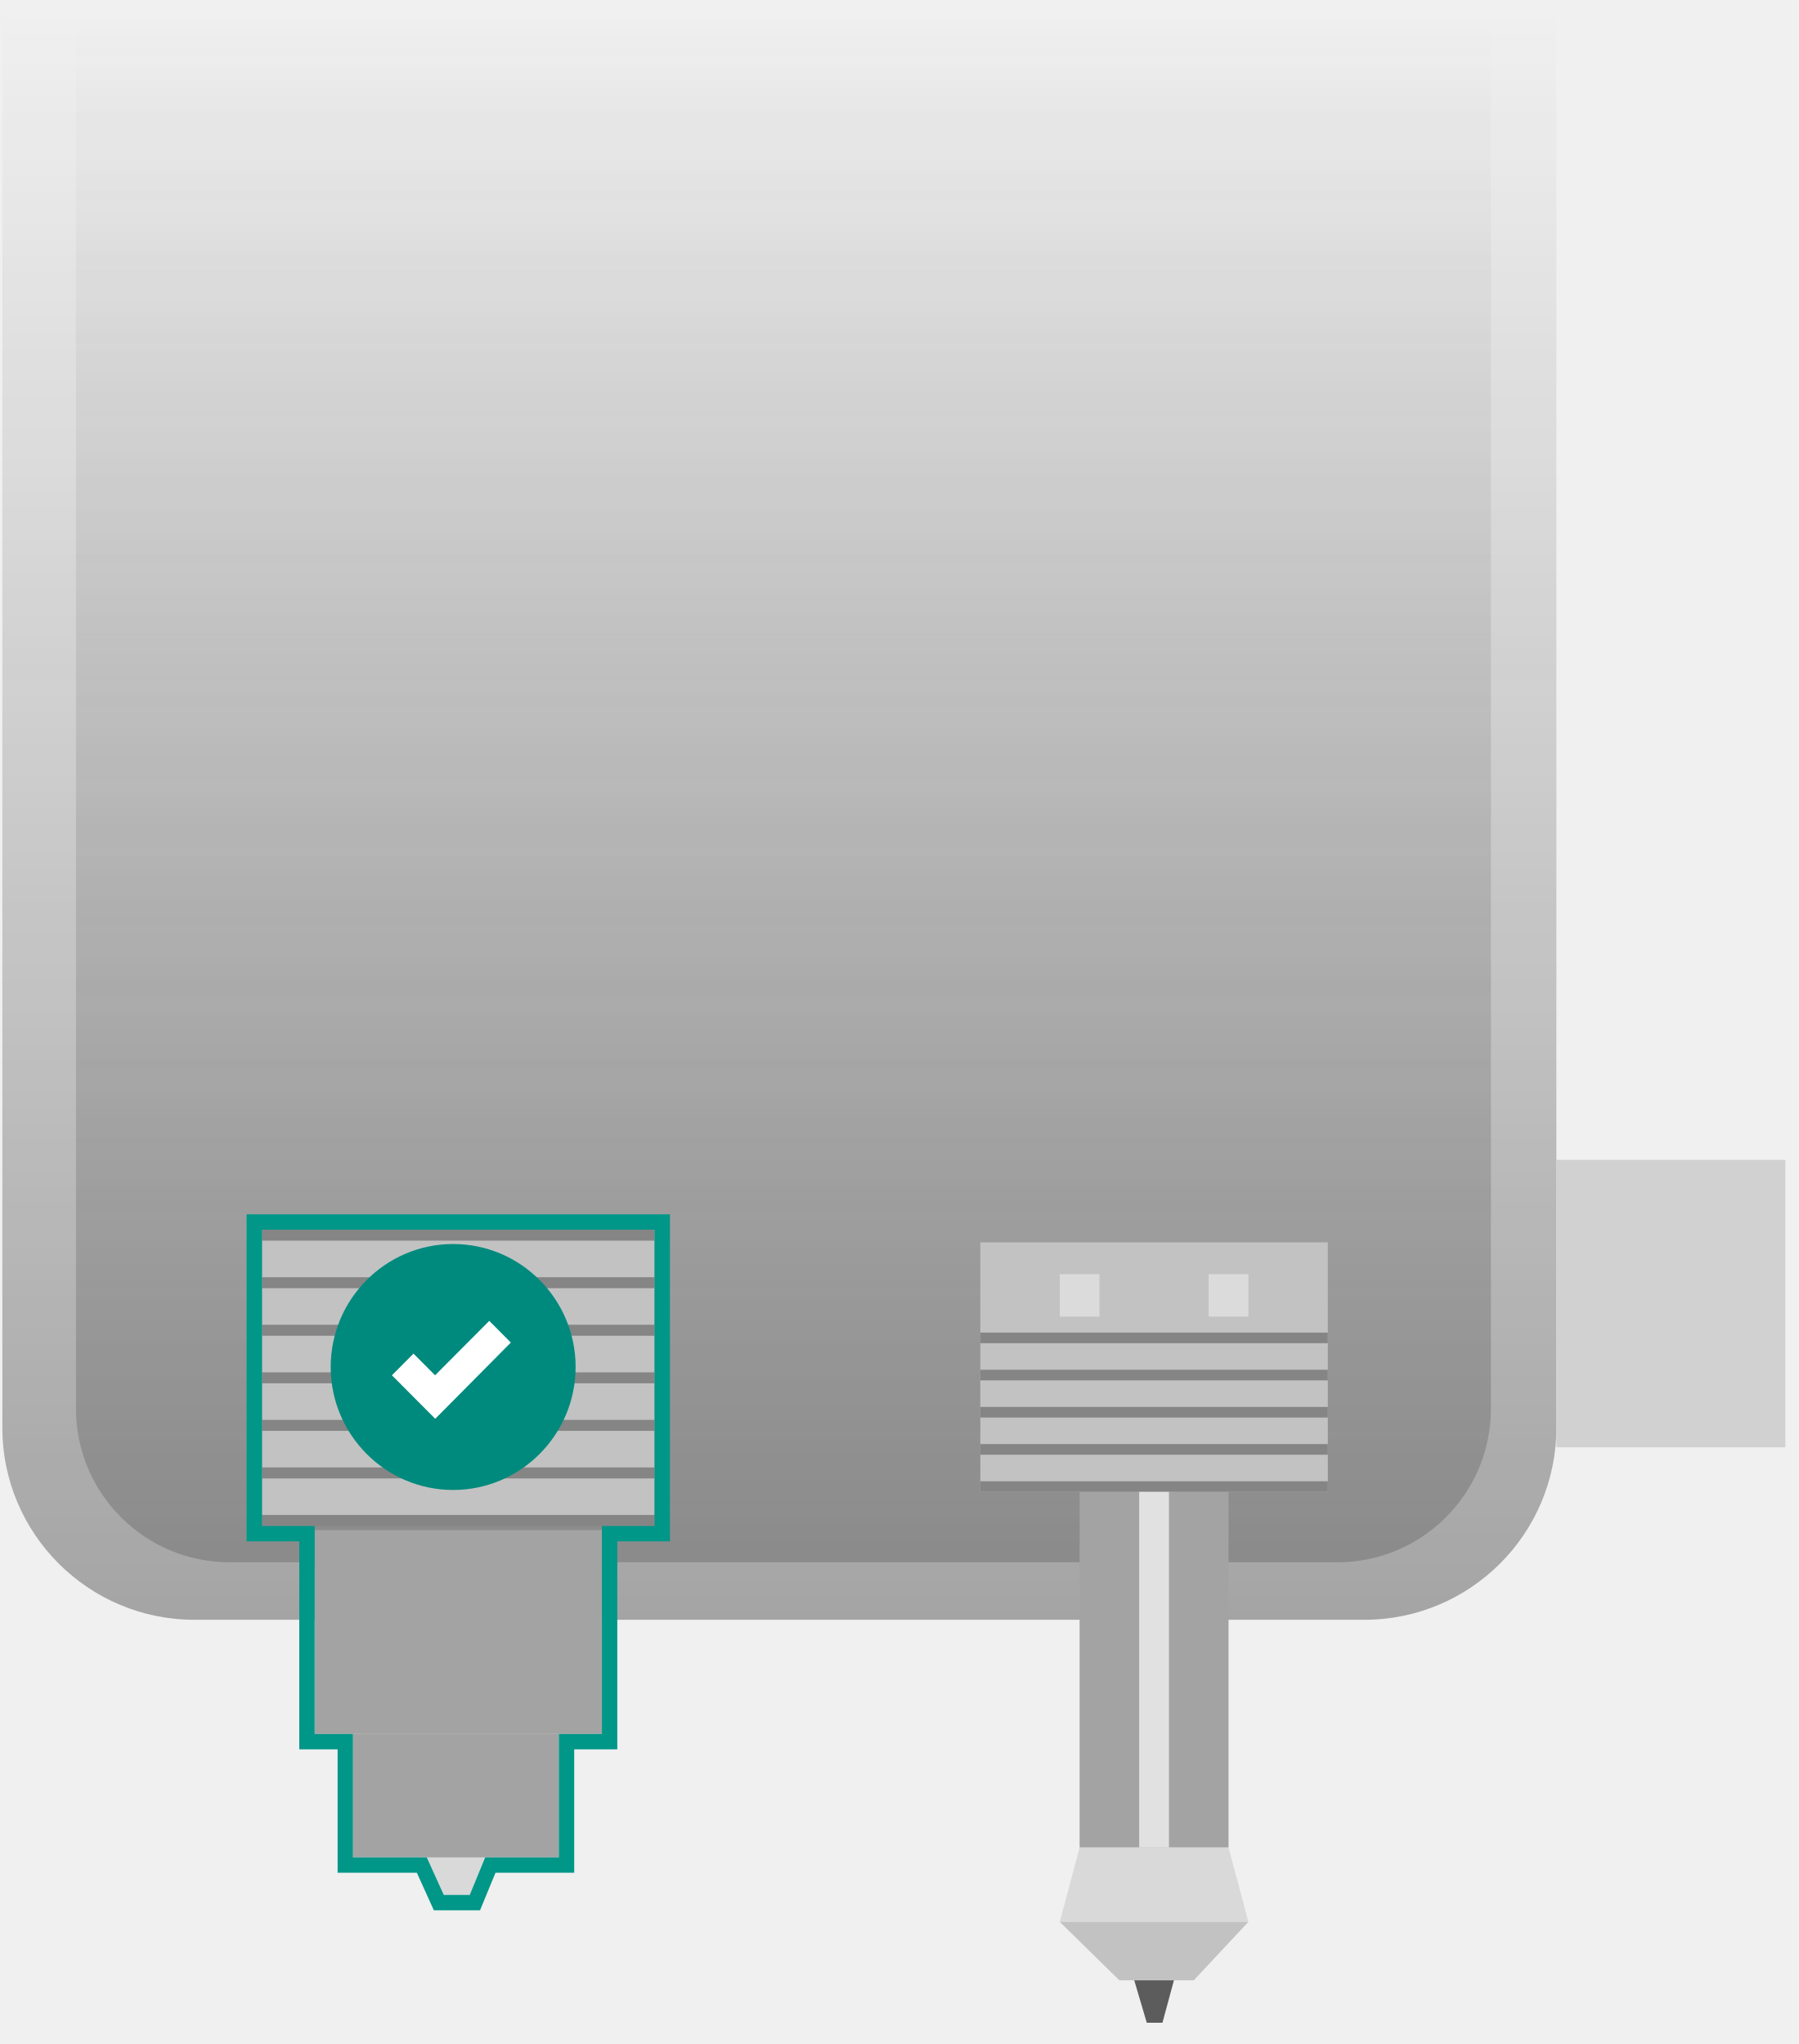
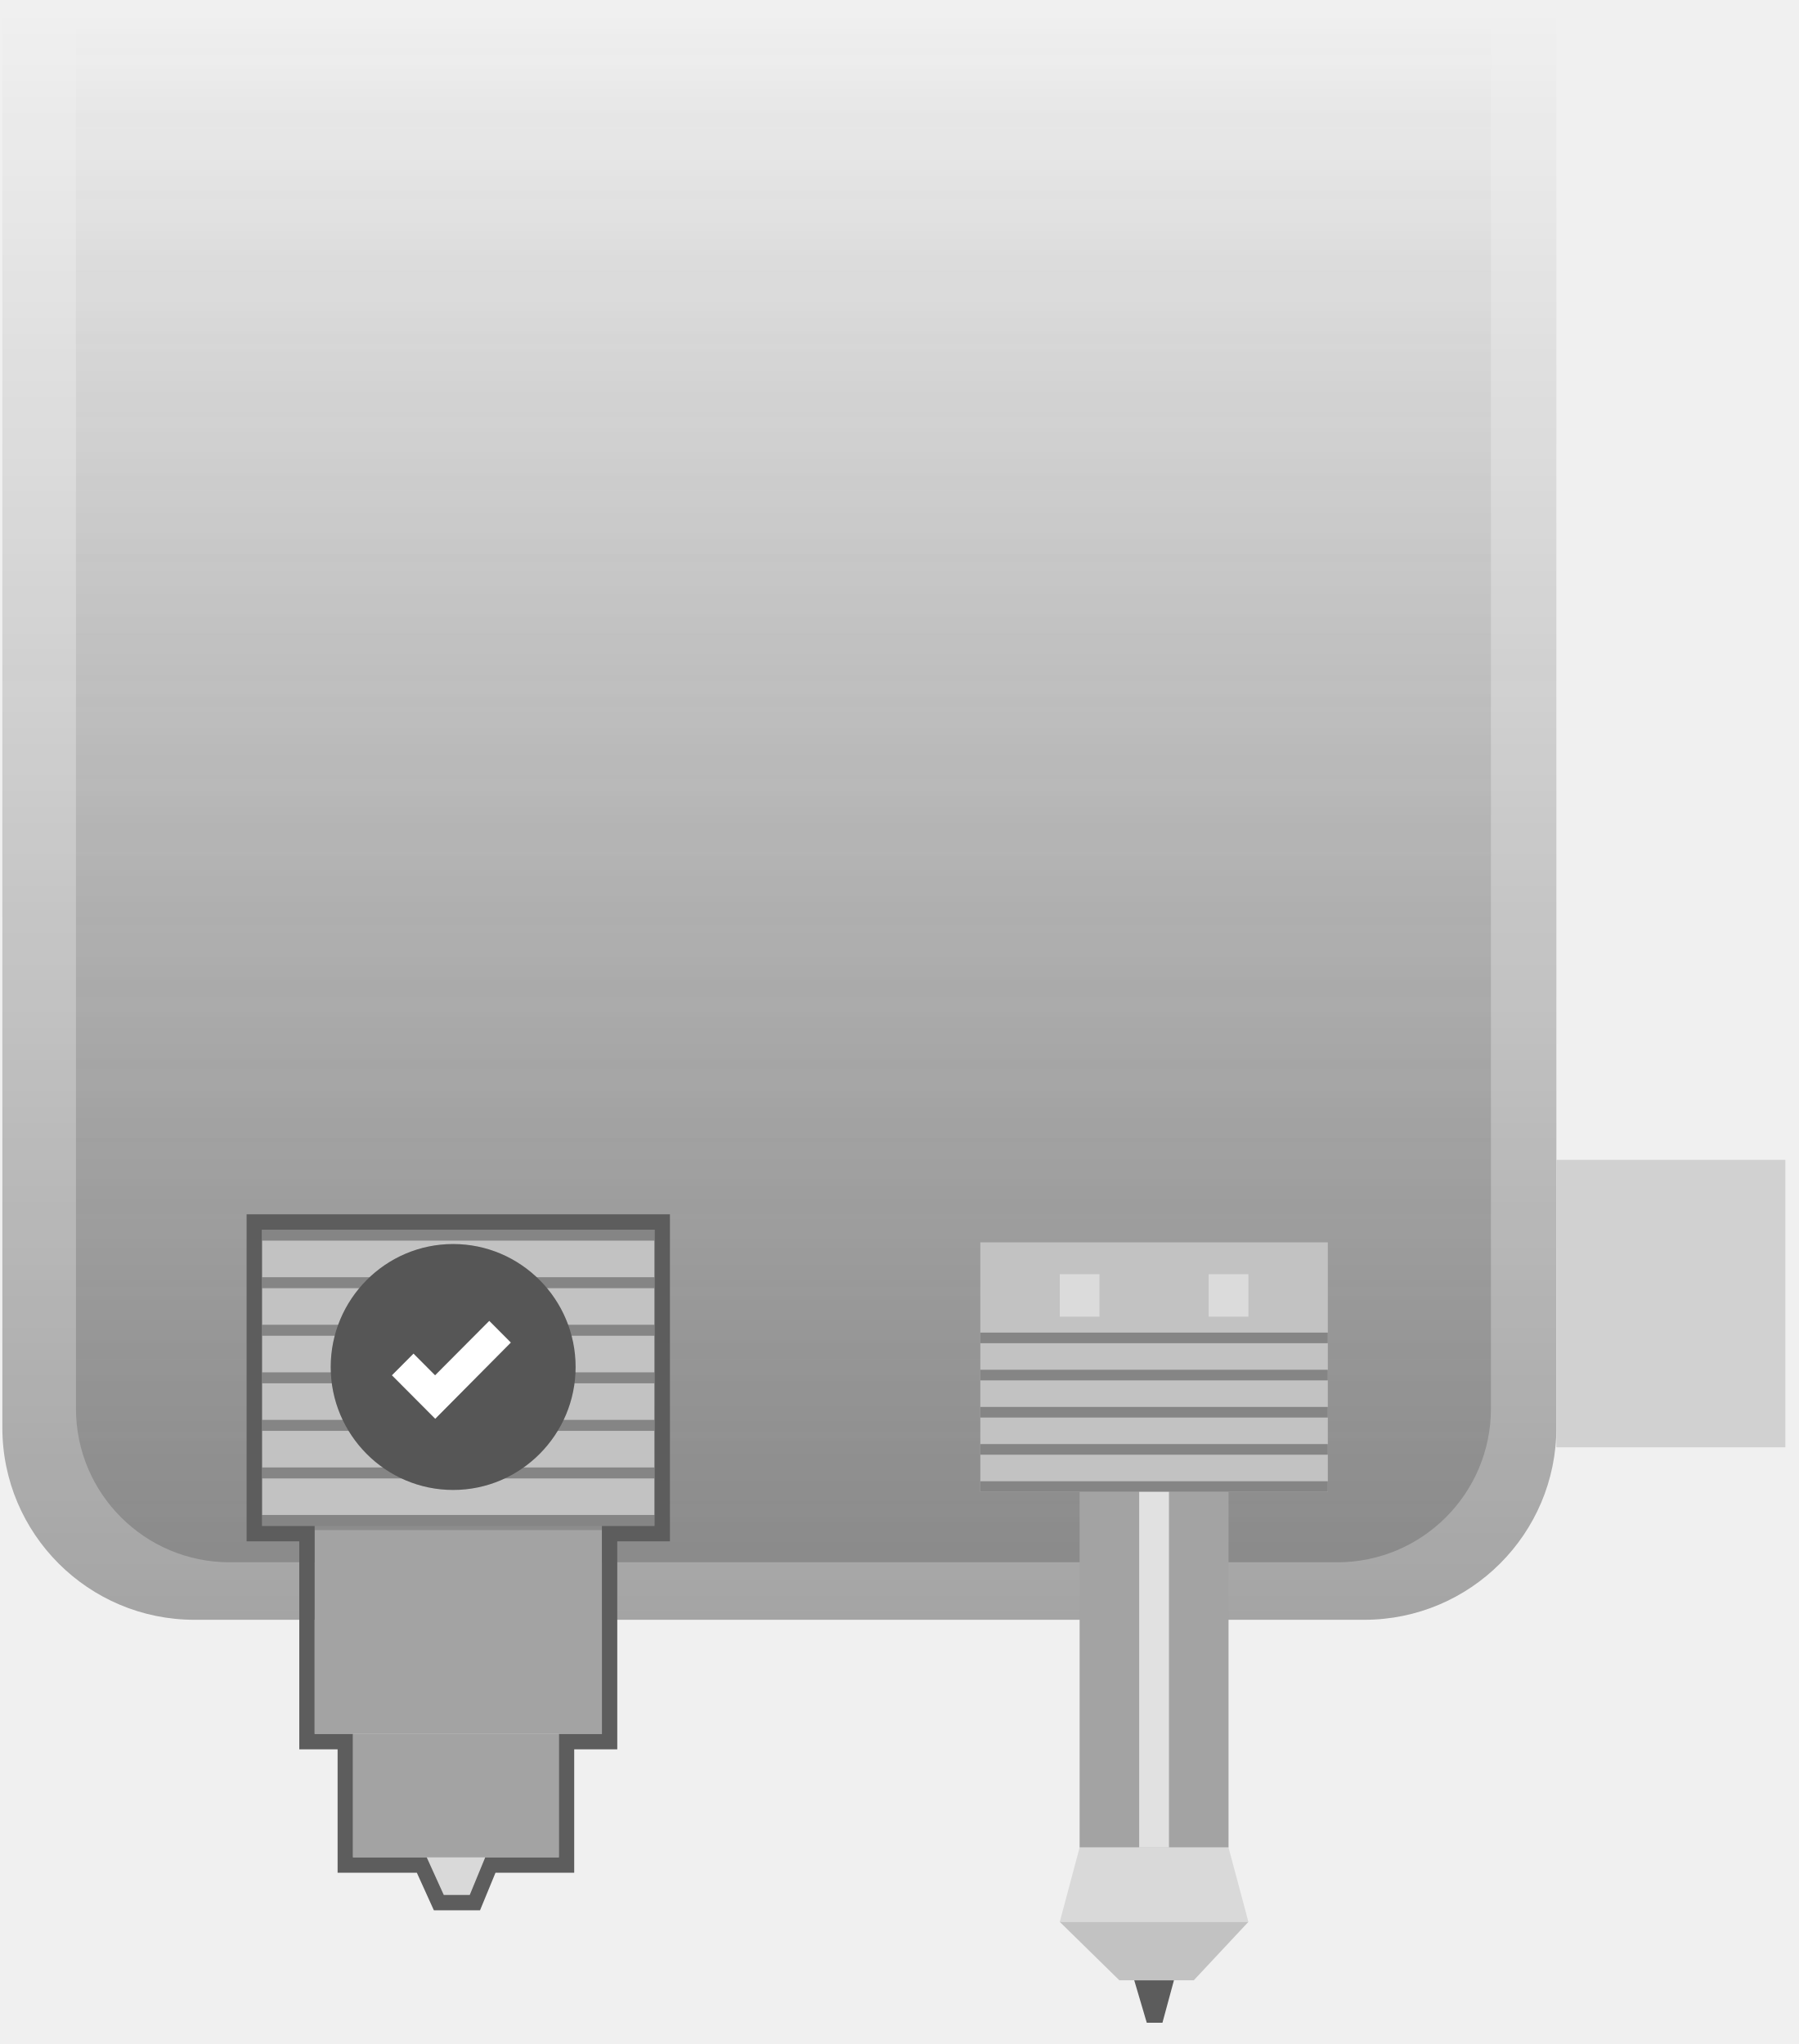
<svg xmlns="http://www.w3.org/2000/svg" width="117" height="133" viewBox="0 0 117 133" fill="none">
  <path d="M0.153 0.653H101.255V92.897C101.255 99.801 95.658 105.397 88.754 105.397H12.653C5.75 105.397 0.153 99.801 0.153 92.897V0.653Z" fill="url(#paint0_linear_3544_2528)" />
  <path d="M4.942 1.187H96.998V91.656C96.998 97.179 92.52 101.656 86.998 101.656H14.942C9.42 101.656 4.942 97.179 4.942 91.656V1.187Z" fill="url(#paint1_linear_3544_2528)" />
  <path d="M17.044 80.013H42.585V98.578H17.044V80.013Z" fill="#C2C2C2" />
  <path d="M17.044 80.013H42.585V80.727H17.044V80.013Z" fill="#858585" />
  <path d="M17.044 83.107H42.585V83.821H17.044V83.107Z" fill="#858585" />
  <path d="M17.044 86.2H42.585V86.914H17.044V86.2Z" fill="#858585" />
  <path d="M17.044 89.296H42.585V90.009H17.044V89.296Z" fill="#858585" />
  <path d="M17.044 92.39H42.585V93.104H17.044V92.39Z" fill="#858585" />
  <path d="M17.044 95.485H42.585V96.199H17.044V95.485Z" fill="#858585" />
  <path d="M17.044 98.578H42.585V99.292H17.044V98.578Z" fill="#858585" />
  <path d="M27.635 120.573H31.684L30.559 123.299H28.872L27.635 120.573Z" fill="#D9D9D9" />
  <path d="M20.471 99.562H39.16V112.827H20.471V99.562Z" fill="#A3A3A3" />
  <path d="M22.964 112.827H36.358V120.856H22.964V112.827Z" fill="#A3A3A3" />
-   <path d="M17.044 80.013V99.292H20.471V112.827H22.964V120.856H27.764L28.872 123.3H30.56L31.566 120.856H36.357V112.827H39.159V99.292H42.585V80.013H17.044ZM43.585 100.292H40.159V113.827H37.357V121.856H32.236L31.23 124.3H28.227L27.119 121.856H21.964V113.827H19.471V100.292H16.044V79.013H43.585V100.292Z" fill="#009688" />
-   <path d="M21.515 88.948C21.515 84.548 25.081 80.947 29.481 80.947C33.881 80.947 37.448 84.548 37.448 88.948C37.448 93.347 33.881 96.949 29.481 96.949C25.081 96.949 21.515 93.347 21.515 88.948Z" fill="#009688" />
+   <path d="M17.044 80.013V99.292H20.471V112.827H22.964V120.856H27.764L28.872 123.3H30.56L31.566 120.856H36.357V112.827H39.159V99.292H42.585V80.013H17.044ZM43.585 100.292H40.159V113.827H37.357V121.856H32.236L31.23 124.3H28.227L27.119 121.856H21.964V113.827H19.471V100.292H16.044V79.013H43.585V100.292Z" fill="#5D5D5D" />
+   <path d="M21.515 88.948C21.515 84.548 25.081 80.947 29.481 80.947C33.881 80.947 37.448 84.548 37.448 88.948C37.448 93.347 33.881 96.949 29.481 96.949C25.081 96.949 21.515 93.347 21.515 88.948Z" fill="#5D5D5D" />
  <path d="M21.515 88.948C21.515 84.548 25.081 80.947 29.481 80.947C33.881 80.947 37.448 84.548 37.448 88.948C37.448 93.347 33.881 96.949 29.481 96.949C25.081 96.949 21.515 93.347 21.515 88.948Z" fill="black" fill-opacity="0.08" />
  <path d="M28.316 92.318L25.498 89.488L26.902 88.078L28.306 89.488L31.831 85.947L33.235 87.358L28.316 92.318Z" fill="white" />
  <rect x="63.778" y="80.838" width="22.608" height="16.235" fill="#C2C2C2" />
  <rect x="63.778" y="89.128" width="22.608" height="0.691" fill="#858585" />
  <rect x="63.778" y="86.71" width="22.608" height="0.691" fill="#858585" />
  <rect x="63.778" y="91.546" width="22.608" height="0.691" fill="#858585" />
  <rect x="63.778" y="93.964" width="22.608" height="0.691" fill="#858585" />
  <rect x="63.778" y="96.382" width="22.608" height="0.691" fill="#858585" />
  <rect x="70.238" y="97.073" width="9.689" height="23.144" fill="#A3A3A3" />
  <rect x="74.113" y="97.073" width="1.938" height="23.144" fill="#E1E1E1" />
  <rect x="68.946" y="82.911" width="2.584" height="2.763" fill="#DBDBDB" />
  <rect x="78.635" y="82.911" width="2.584" height="2.763" fill="#DBDBDB" />
  <path d="M73.791 128.853H76.375L75.627 131.616L74.607 131.616L73.791 128.853Z" fill="#5C5C5C" />
  <path d="M68.946 125.053H81.219L79.927 120.218H70.238L68.946 125.053Z" fill="#D9D9D9" />
  <path d="M68.946 125.053H81.219L77.666 128.853L72.822 128.853L68.946 125.053Z" fill="#C2C2C2" />
  <rect x="101.254" y="75.47" width="14.899" height="18.704" fill="#D1D1D1" />
  <defs>
    <linearGradient id="paint0_linear_3544_2528" x1="50.704" y1="0.653" x2="50.704" y2="105.397" gradientUnits="userSpaceOnUse">
      <stop stop-color="#333333" stop-opacity="0" />
      <stop offset="1" stop-color="#333333" stop-opacity="0.4" />
    </linearGradient>
    <linearGradient id="paint1_linear_3544_2528" x1="50.97" y1="1.187" x2="50.97" y2="101.656" gradientUnits="userSpaceOnUse">
      <stop stop-color="#474747" stop-opacity="0" />
      <stop offset="1" stop-color="#474747" stop-opacity="0.3" />
    </linearGradient>
  </defs>
</svg>
